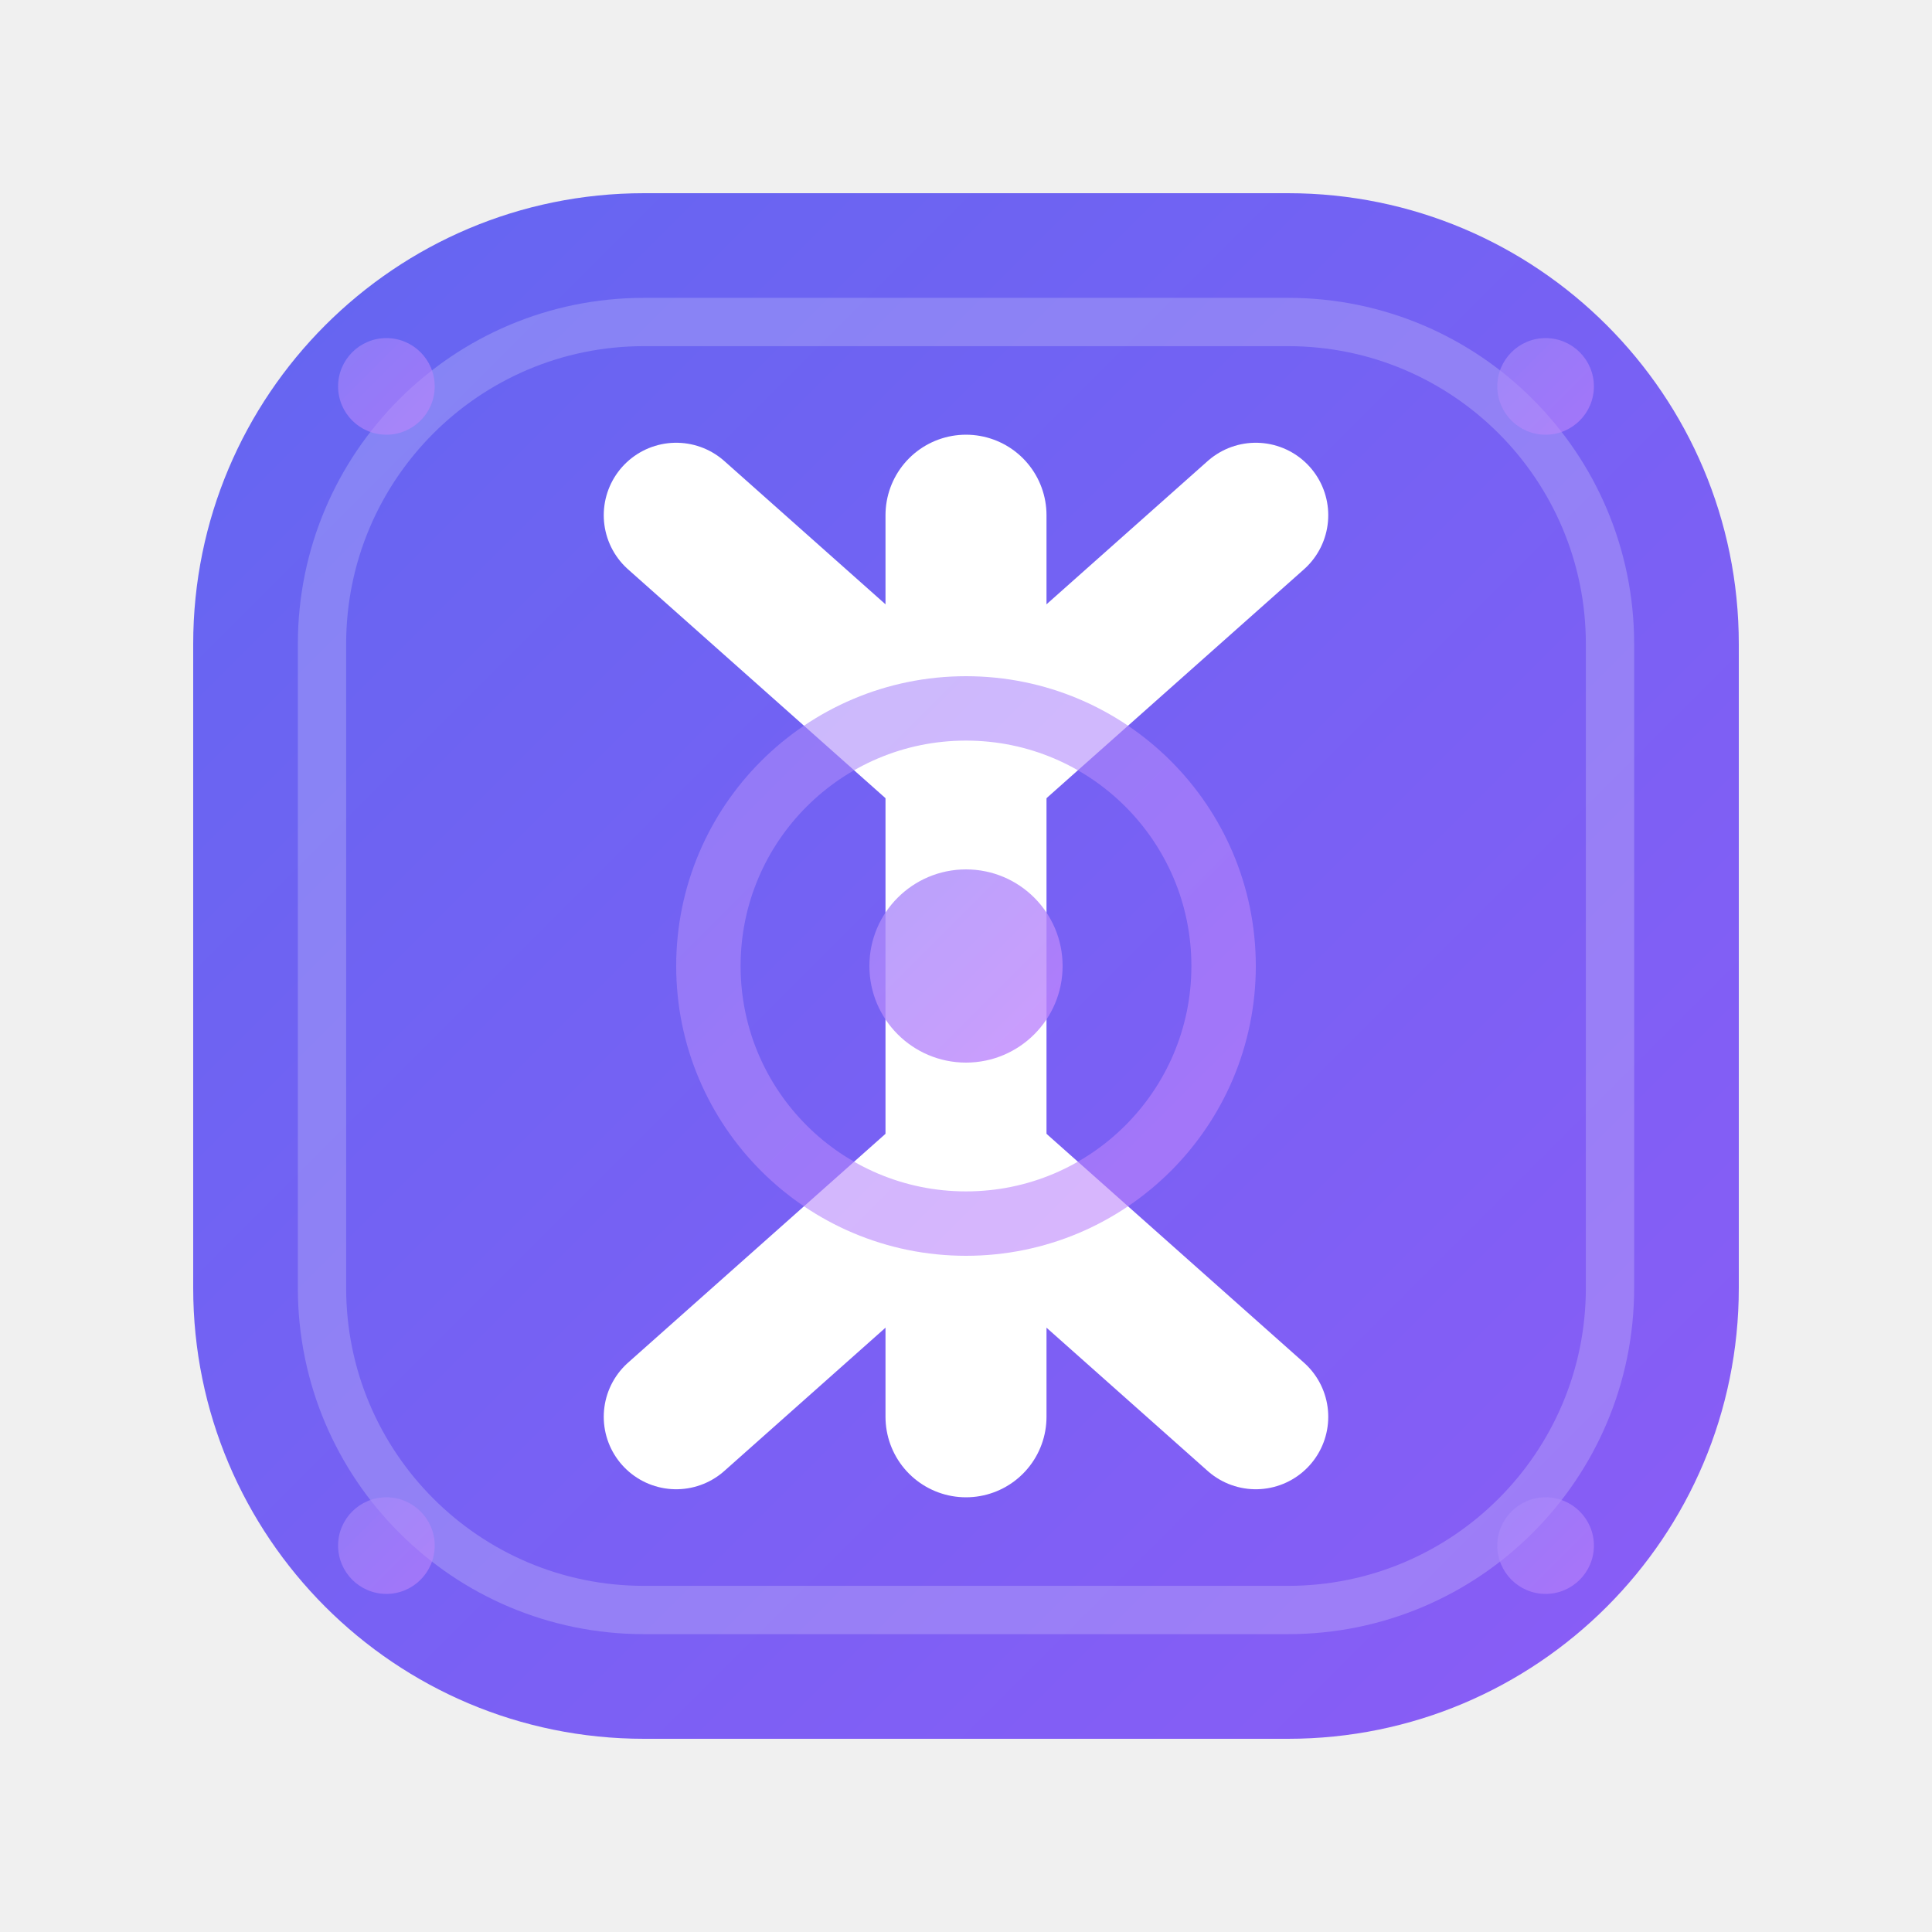
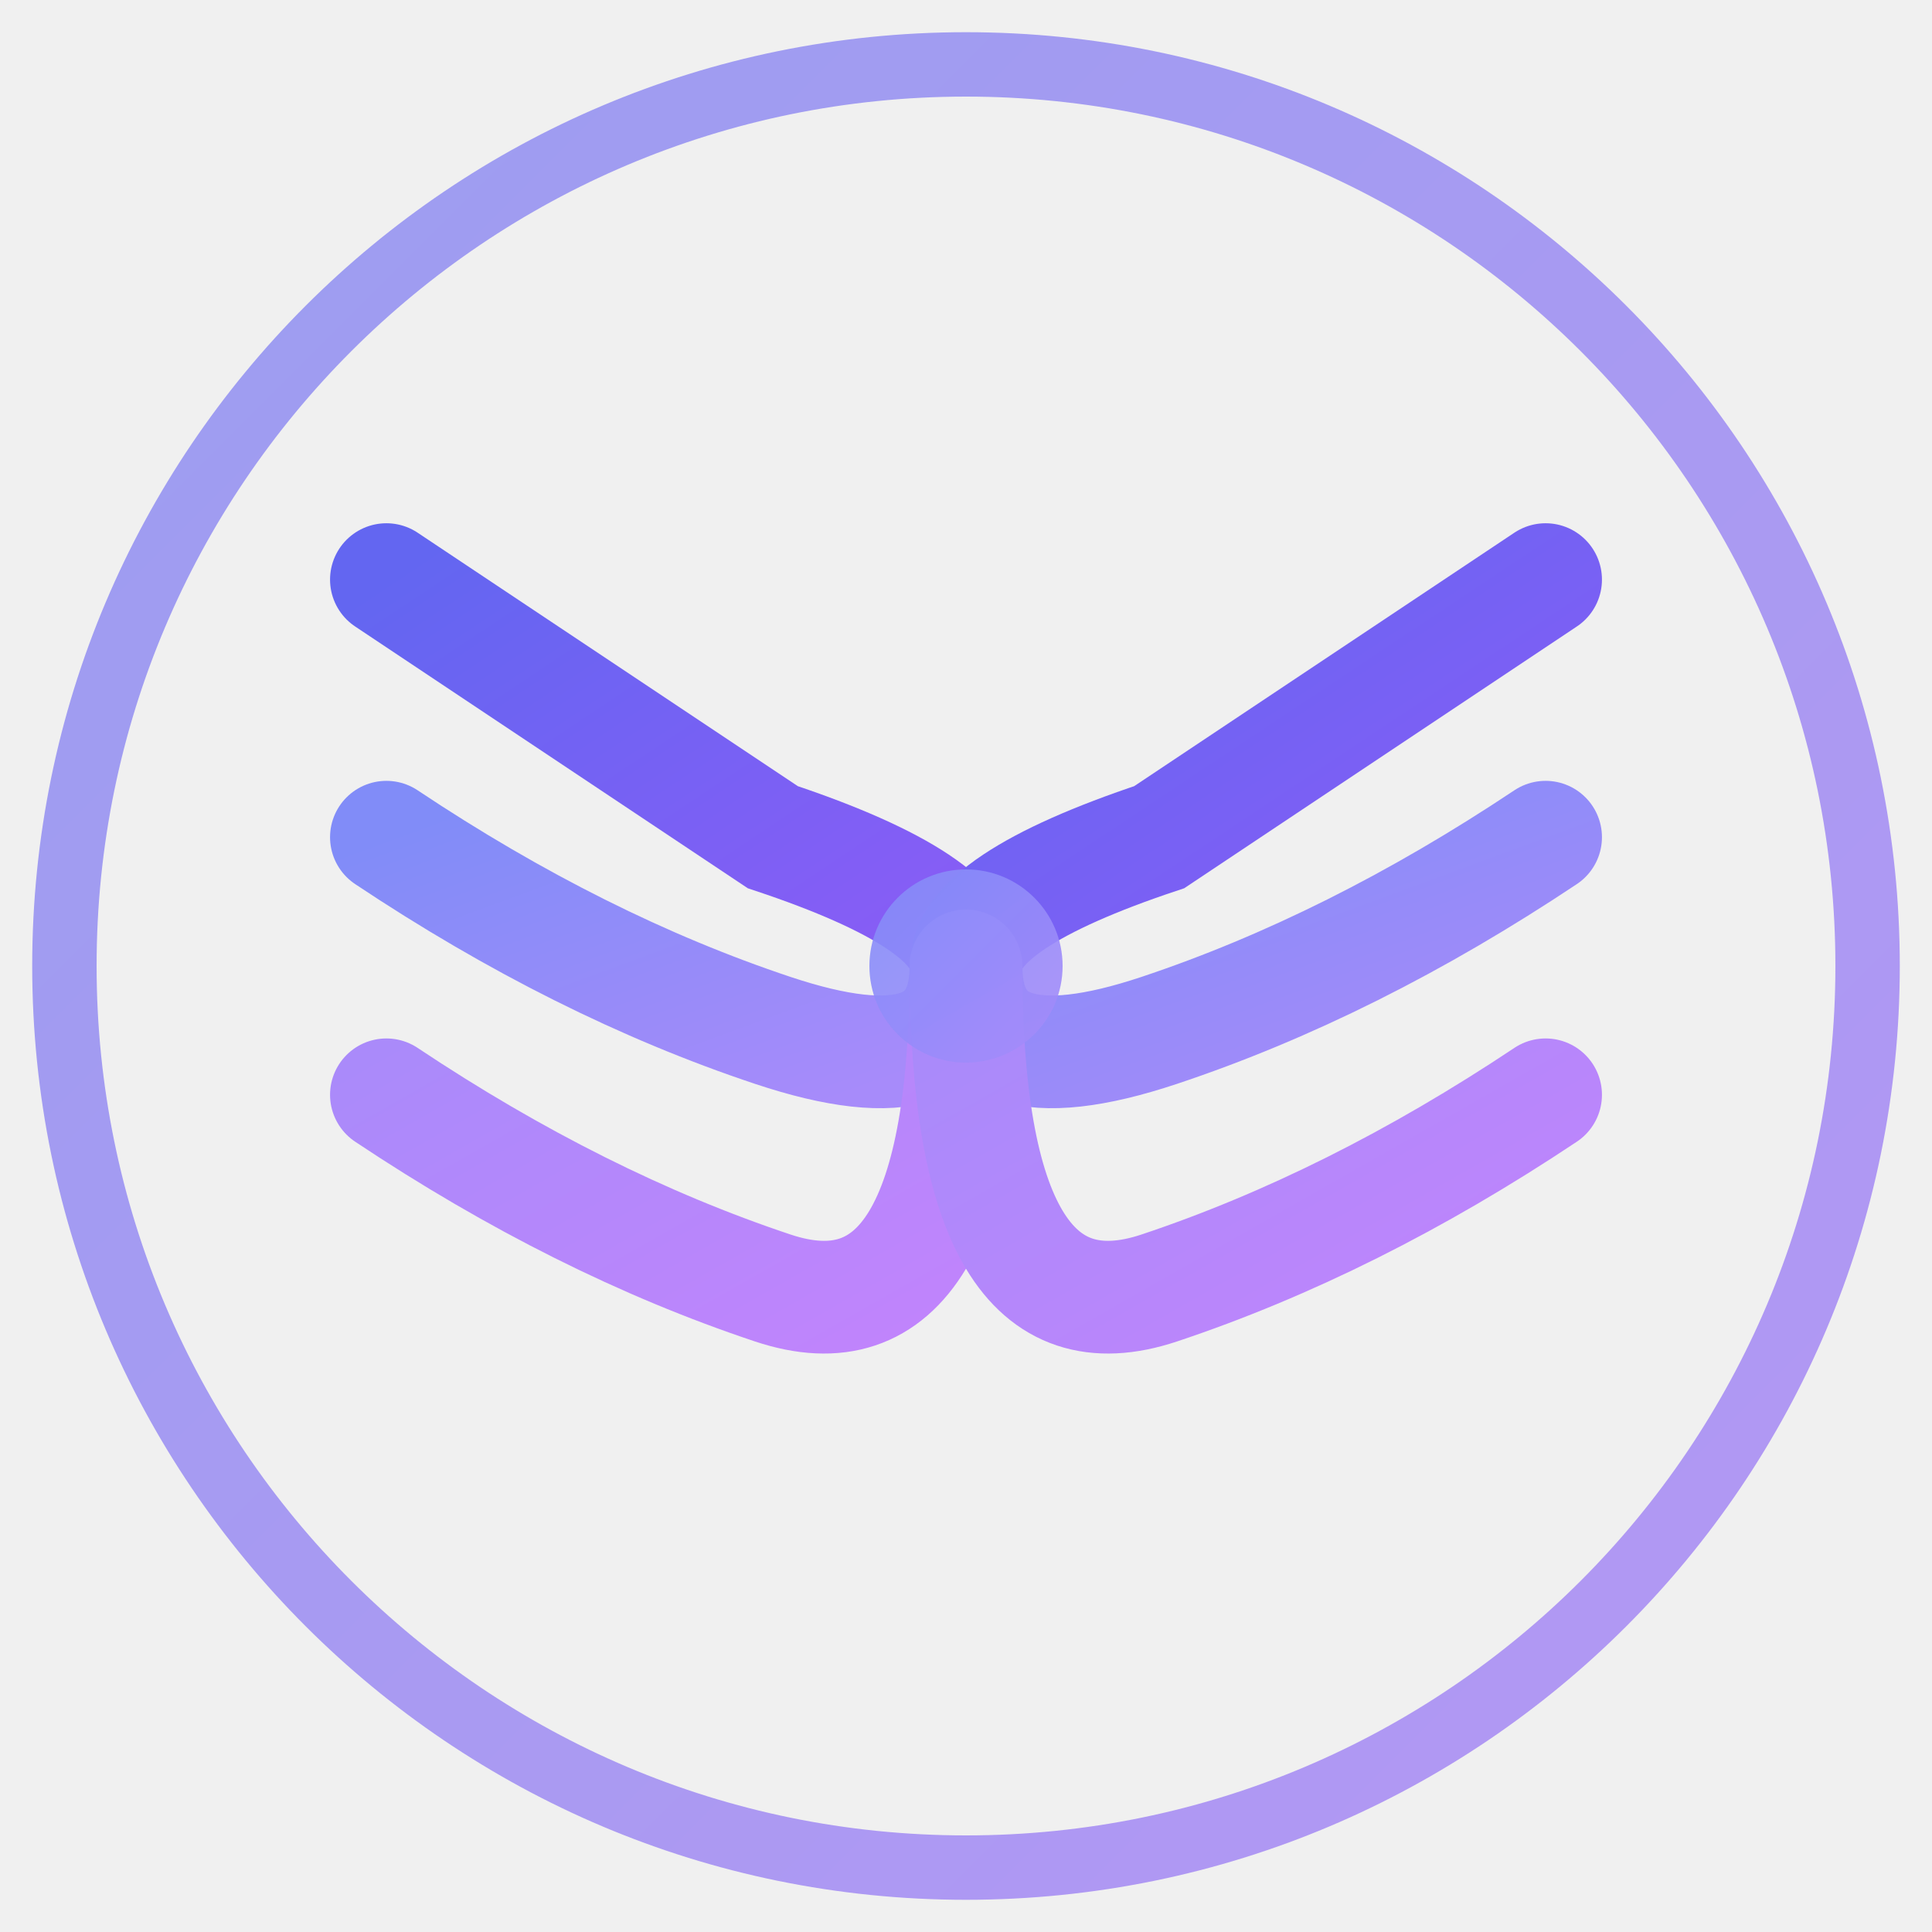
<svg xmlns="http://www.w3.org/2000/svg" width="60" height="60" viewBox="0 0 60 60">
  <defs>
-     <linearGradient id="kkGradient" x1="0%" y1="0%" x2="100%" y2="100%">
+     <linearGradient id="flowGradient1" x1="0%" y1="0%" x2="100%" y2="100%">
      <stop offset="0%" style="stop-color:#6366f1;stop-opacity:1" />
      <stop offset="100%" style="stop-color:#8b5cf6;stop-opacity:1" />
    </linearGradient>
-     <linearGradient id="accentGrad" x1="0%" y1="0%" x2="100%" y2="100%">
+     <linearGradient id="flowGradient2" x1="0%" y1="0%" x2="100%" y2="100%">
+       <stop offset="0%" style="stop-color:#818cf8;stop-opacity:1" />
+       <stop offset="100%" style="stop-color:#a78bfa;stop-opacity:1" />
+     </linearGradient>
+     <linearGradient id="flowGradient3" x1="0%" y1="0%" x2="100%" y2="100%">
      <stop offset="0%" style="stop-color:#a78bfa;stop-opacity:1" />
      <stop offset="100%" style="stop-color:#c084fc;stop-opacity:1" />
    </linearGradient>
  </defs>
-   <rect x="6" y="6" width="48" height="48" rx="14" fill="url(#kkGradient)" />
-   <rect x="10" y="10" width="40" height="40" rx="10" fill="none" stroke="white" stroke-width="1.5" opacity="0.2" />
+   <circle cx="30" cy="30" r="28" fill="none" stroke="url(#flowGradient1)" stroke-width="2" opacity="0.6" />
  <g transform="translate(30, 30)">
-     <line x1="0" y1="-14" x2="0" y2="14" stroke="white" stroke-width="5" stroke-linecap="round" />
-     <g>
-       <line x1="0" y1="-6" x2="-9" y2="-14" stroke="white" stroke-width="4.5" stroke-linecap="round" />
-       <line x1="0" y1="6" x2="-9" y2="14" stroke="white" stroke-width="4.5" stroke-linecap="round" />
-     </g>
-     <g>
-       <line x1="0" y1="-6" x2="9" y2="-14" stroke="white" stroke-width="4.5" stroke-linecap="round" />
-       <line x1="0" y1="6" x2="9" y2="14" stroke="white" stroke-width="4.5" stroke-linecap="round" />
-     </g>
-     <circle cx="0" cy="0" r="8" fill="none" stroke="url(#accentGrad)" stroke-width="2" opacity="0.6" />
-     <circle cx="0" cy="0" r="3" fill="url(#accentGrad)" opacity="0.8" />
+     <path d="M -18 -12 Q -12 -8 -6 -4 Q 0 -2 0 0" stroke="url(#flowGradient1)" stroke-width="3.5" fill="none" stroke-linecap="round" />
+     <path d="M -18 -4 Q -12 0 -6 2 Q 0 4 0 0" stroke="url(#flowGradient2)" stroke-width="3.5" fill="none" stroke-linecap="round" />
+     <path d="M -18 4 Q -12 8 -6 10 Q 0 12 0 0" stroke="url(#flowGradient3)" stroke-width="3.5" fill="none" stroke-linecap="round" />
+     <path d="M 18 -12 Q 12 -8 6 -4 Q 0 -2 0 0" stroke="url(#flowGradient1)" stroke-width="3.5" fill="none" stroke-linecap="round" />
+     <path d="M 18 -4 Q 12 0 6 2 Q 0 4 0 0" stroke="url(#flowGradient2)" stroke-width="3.5" fill="none" stroke-linecap="round" />
+     <path d="M 18 4 Q 12 8 6 10 Q 0 12 0 0" stroke="url(#flowGradient3)" stroke-width="3.5" fill="none" stroke-linecap="round" />
+     <circle cx="0" cy="0" r="3" fill="url(#flowGradient2)" opacity="0.9" />
  </g>
-   <circle cx="12" cy="12" r="1.5" fill="url(#accentGrad)" opacity="0.6" />
-   <circle cx="48" cy="12" r="1.5" fill="url(#accentGrad)" opacity="0.6" />
-   <circle cx="12" cy="48" r="1.5" fill="url(#accentGrad)" opacity="0.6" />
-   <circle cx="48" cy="48" r="1.5" fill="url(#accentGrad)" opacity="0.6" />
</svg>
